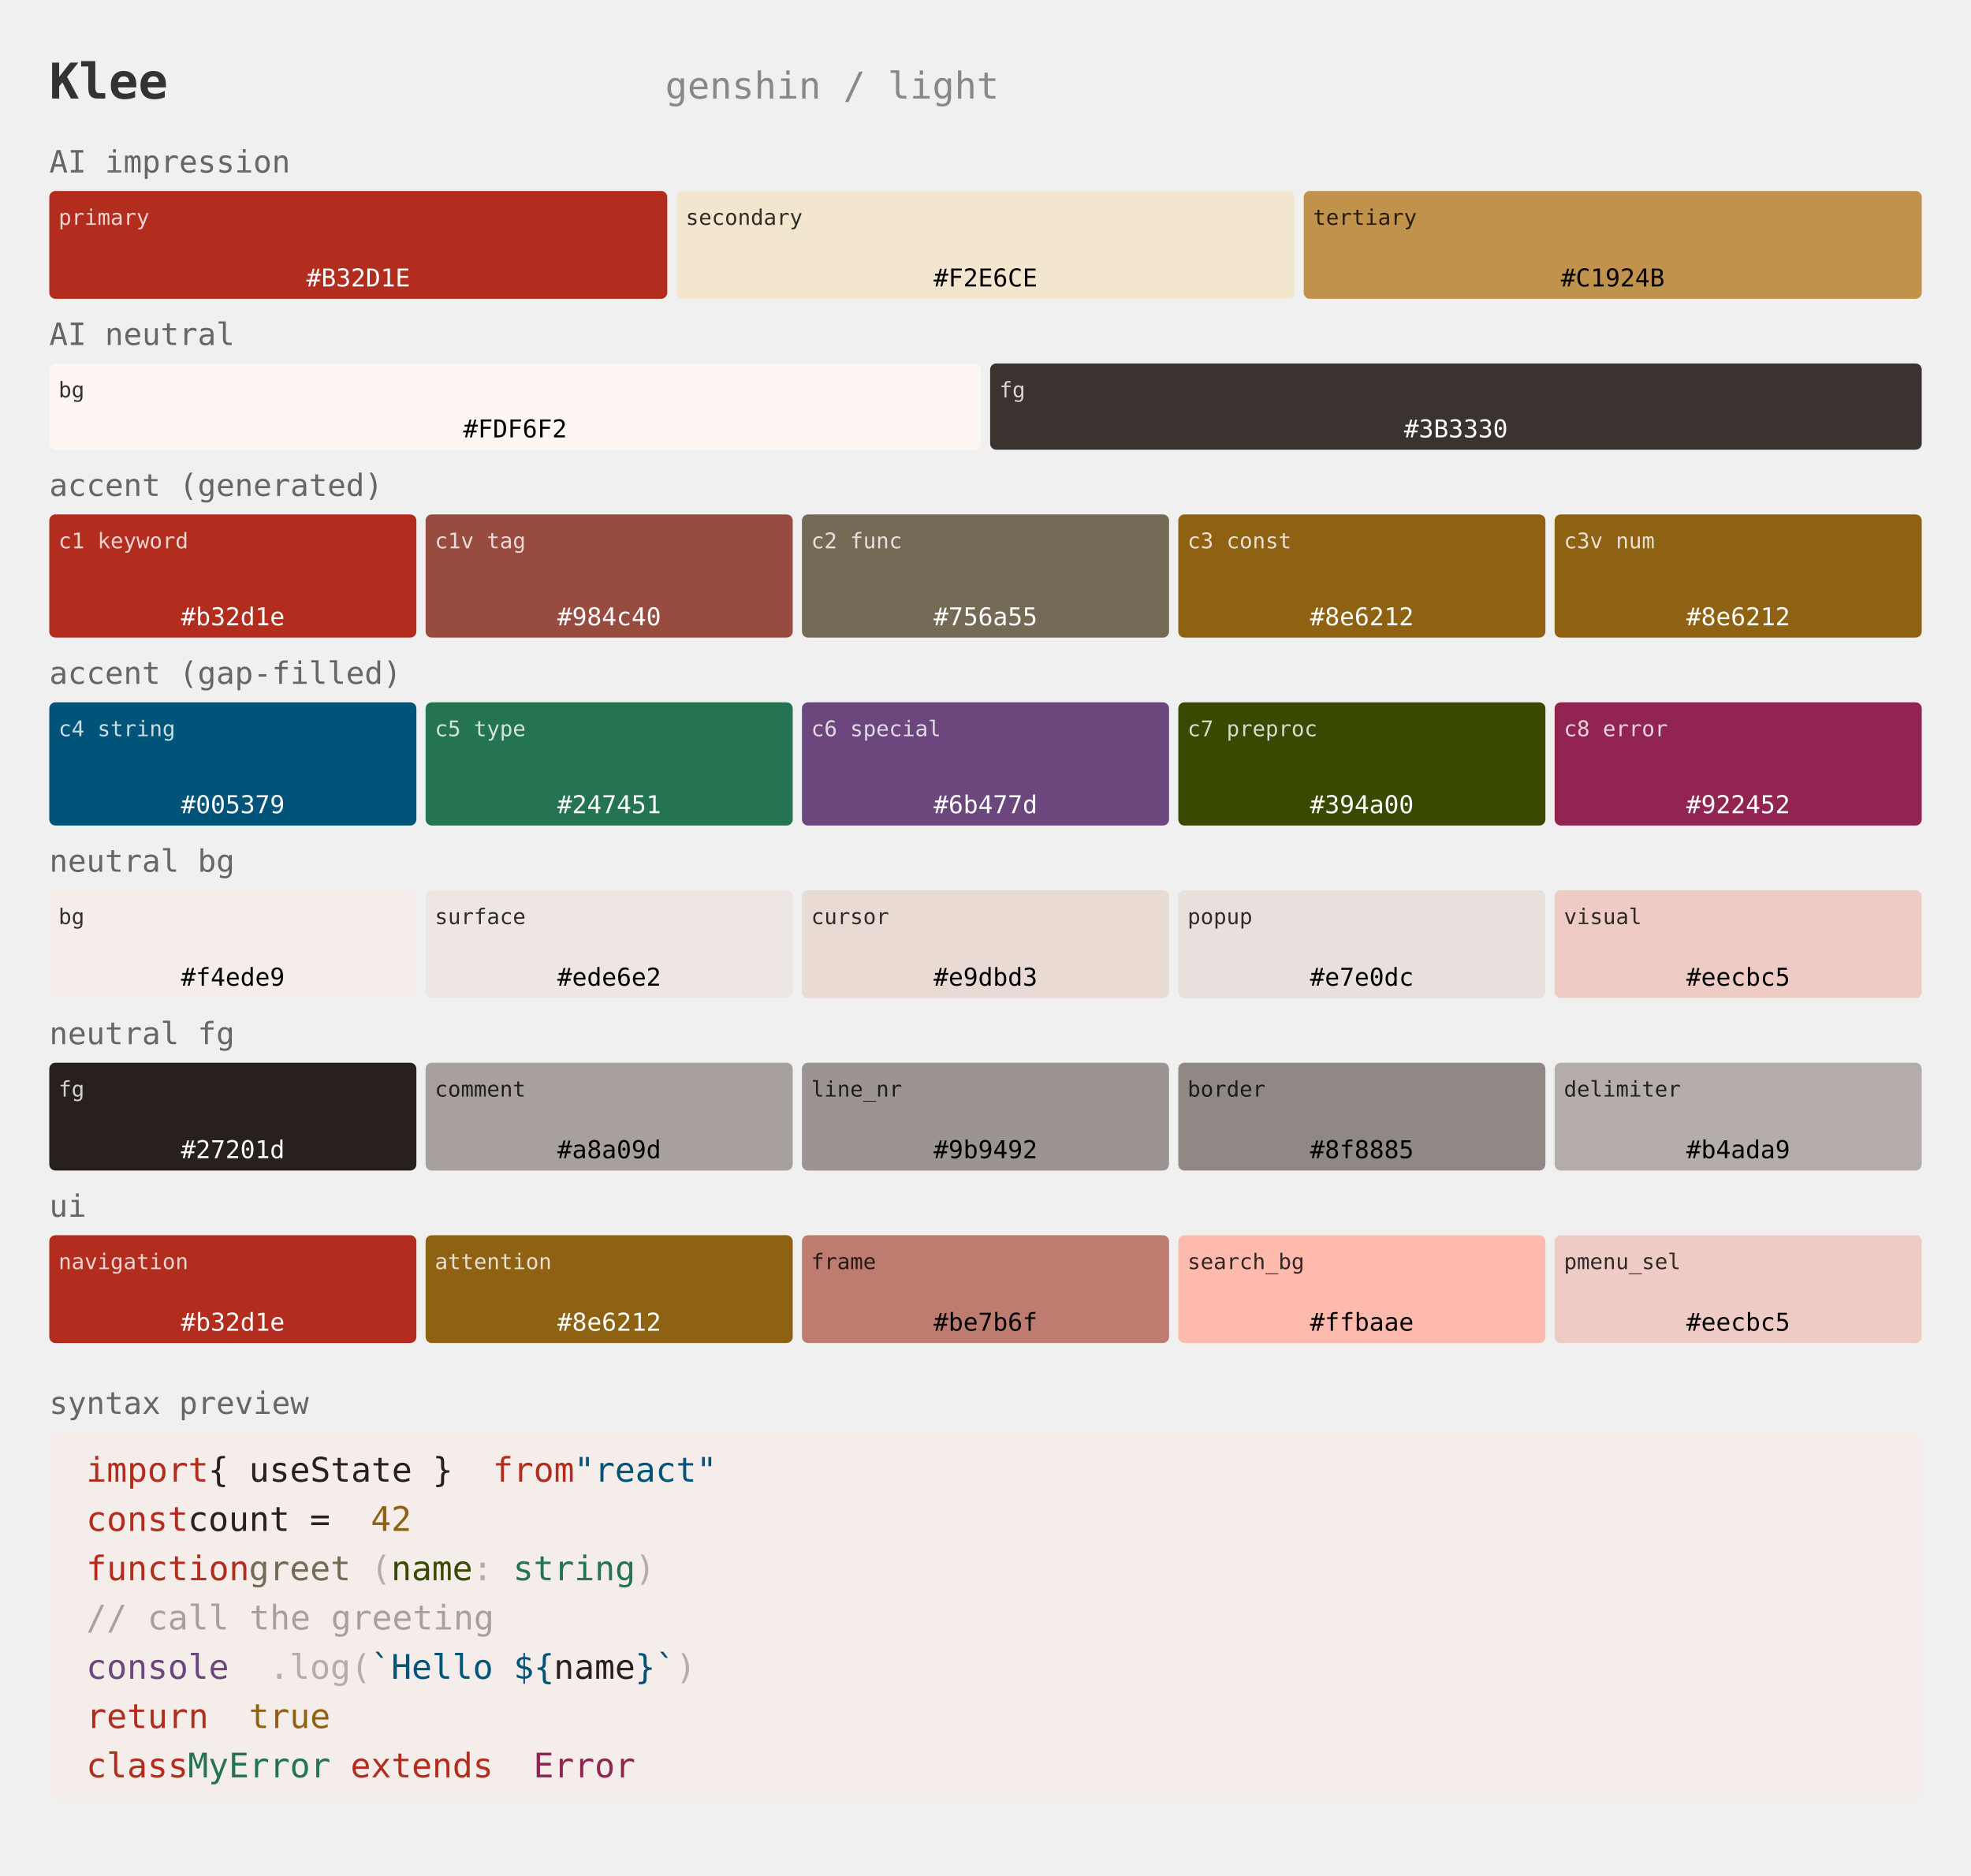
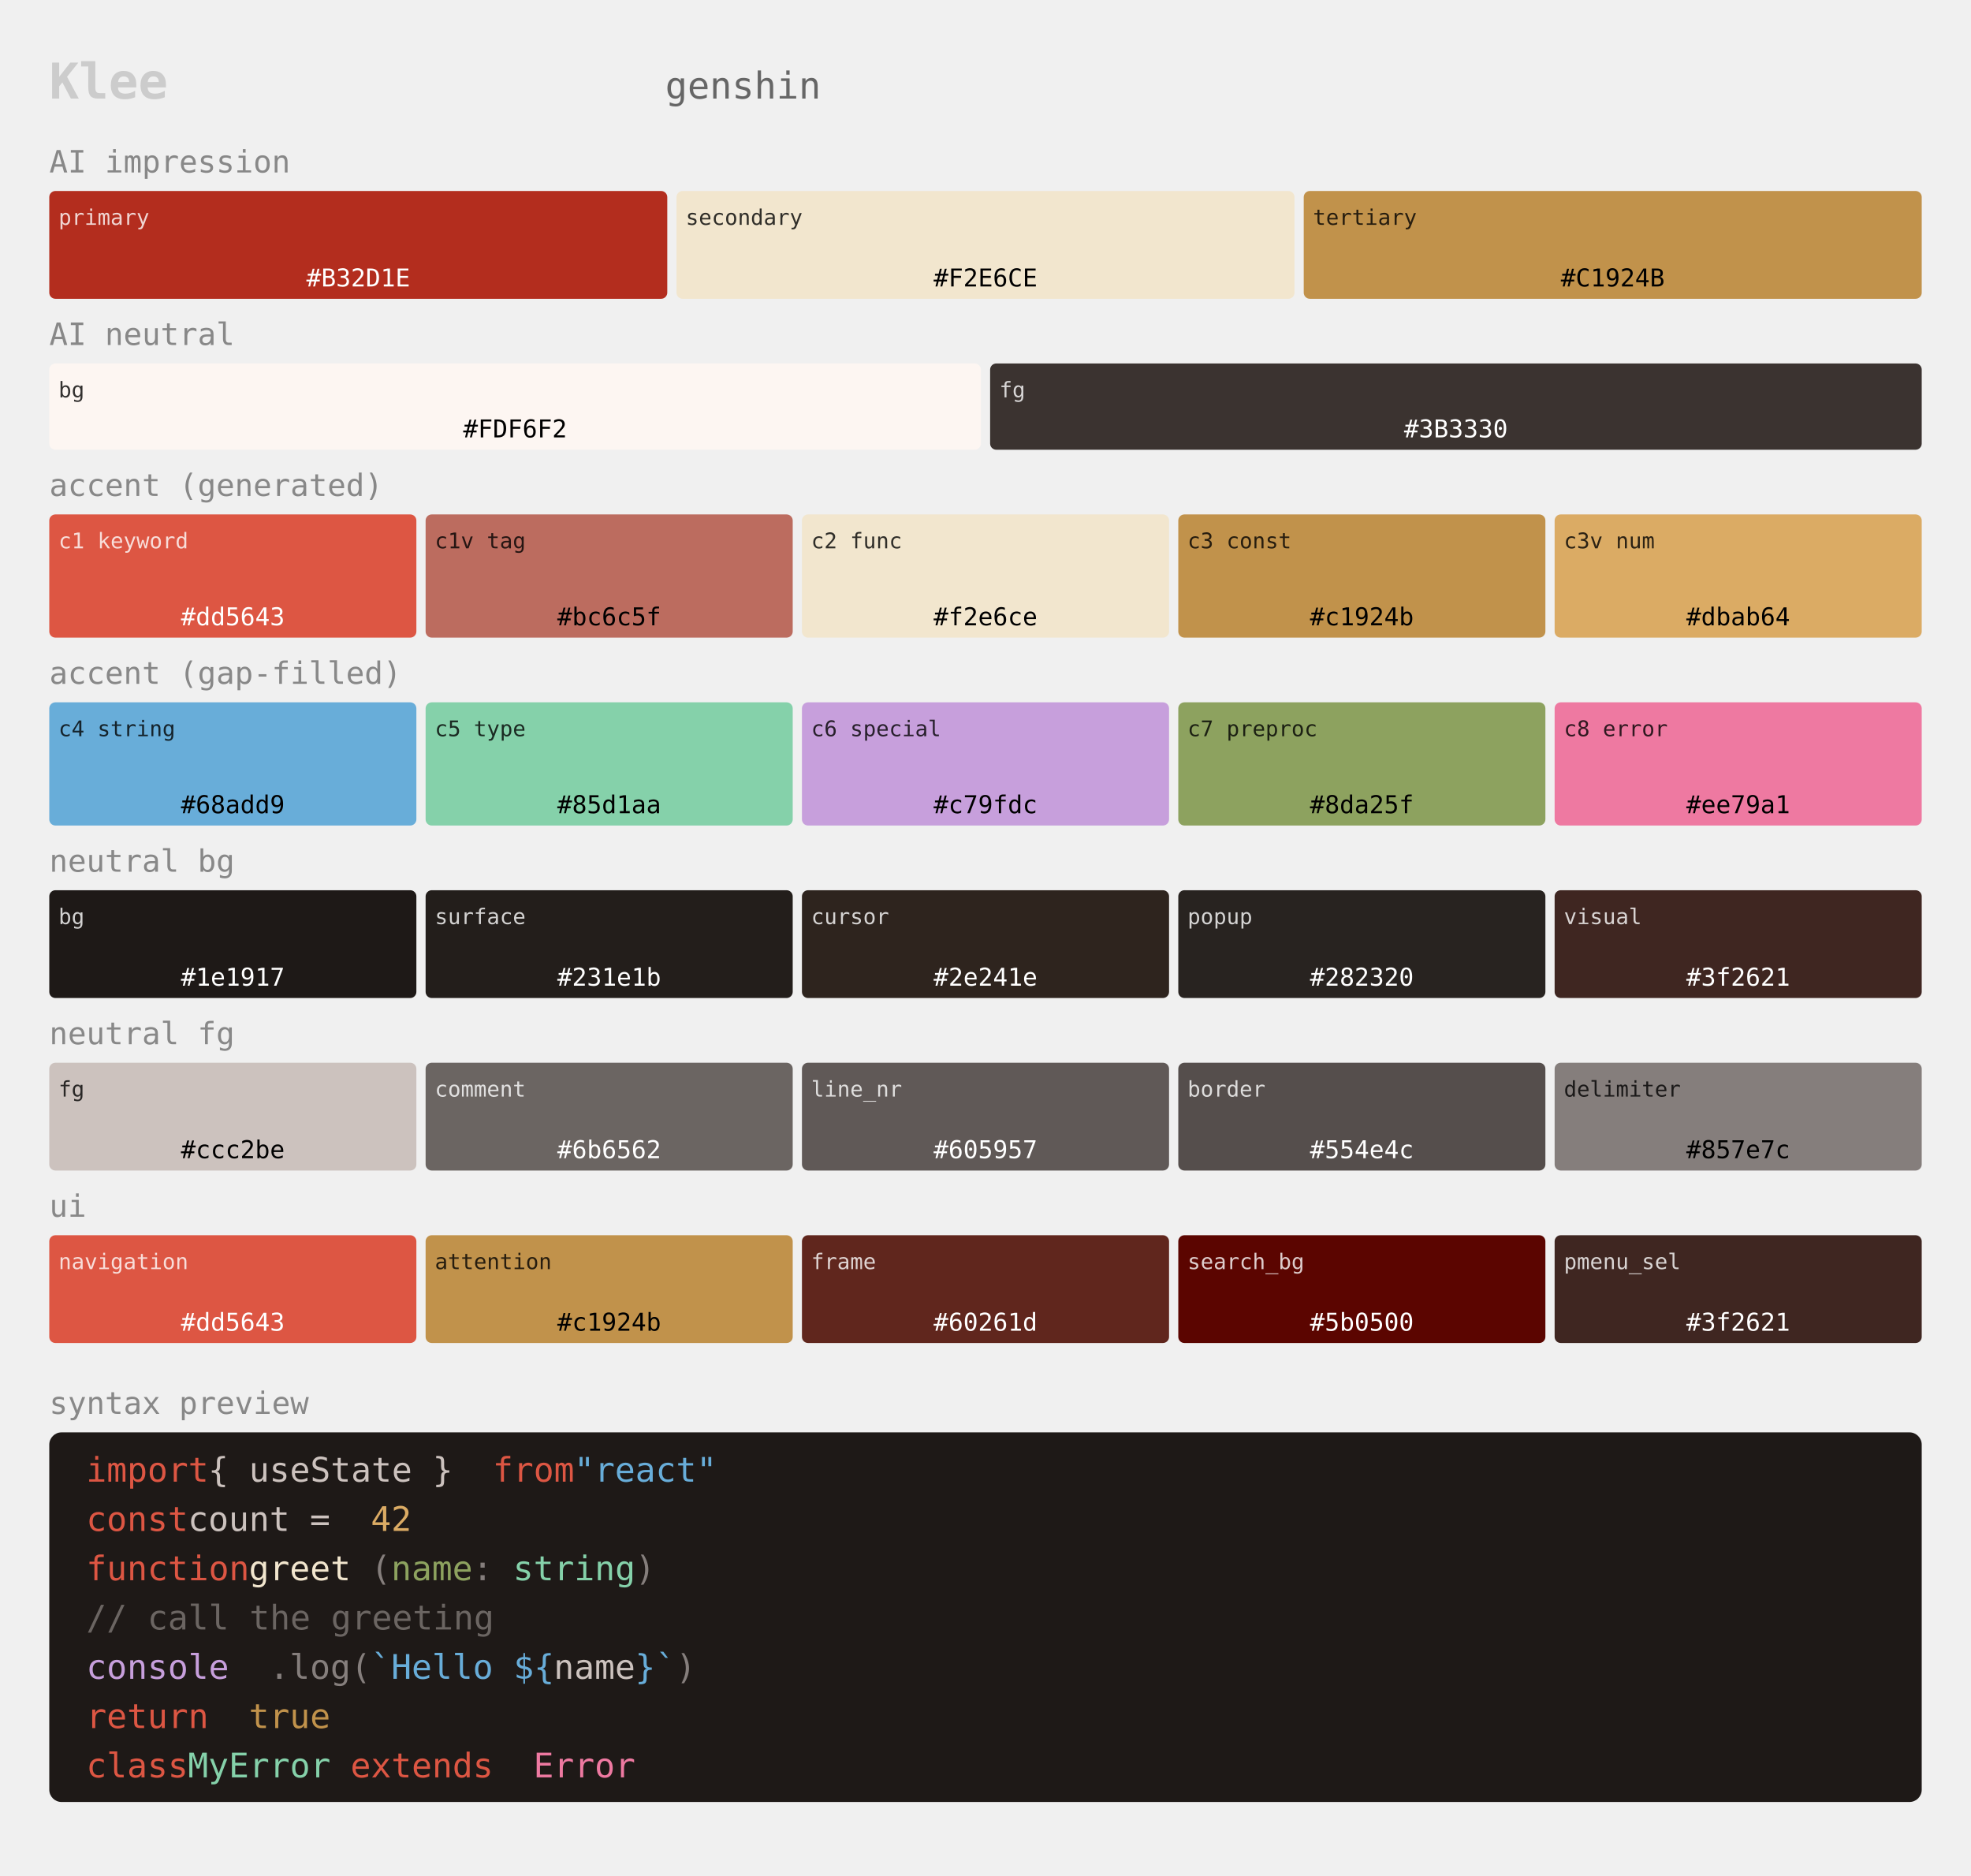
- <svg xmlns="http://www.w3.org/2000/svg" width="640" height="609" style="background:#f5f5f5; font-family:ui-monospace,monospace;">
-   <text x="16" y="32" fill="#333" font-size="16" font-weight="bold">Klee</text>
-   <text x="216" y="32" fill="#888" font-size="12">genshin / light</text>
-   <text x="16" y="56" fill="#666" font-size="10">AI impression</text>
+ <svg xmlns="http://www.w3.org/2000/svg" width="640" height="609" style="background:#0a0a0a; font-family:ui-monospace,monospace;">
+   <text x="16" y="32" fill="#ccc" font-size="16" font-weight="bold">Klee</text>
+   <text x="216" y="32" fill="#666" font-size="12">genshin</text>
+   <text x="16" y="56" fill="#888" font-size="10">AI impression</text>
  <rect x="16" y="62" width="200.667" height="35" fill="#B32D1E" rx="2" />
  <text x="19" y="73" fill="#ffffff" font-size="7" opacity="0.8">primary</text>
  <text x="116.333" y="93" fill="#ffffff" font-size="8" text-anchor="middle">#B32D1E</text>
  <rect x="219.667" y="62" width="200.667" height="35" fill="#F2E6CE" rx="2" />
  <text x="222.667" y="73" fill="#000000" font-size="7" opacity="0.8">secondary</text>
  <text x="320" y="93" fill="#000000" font-size="8" text-anchor="middle">#F2E6CE</text>
  <rect x="423.333" y="62" width="200.667" height="35" fill="#C1924B" rx="2" />
  <text x="426.333" y="73" fill="#000000" font-size="7" opacity="0.8">tertiary</text>
  <text x="523.667" y="93" fill="#000000" font-size="8" text-anchor="middle">#C1924B</text>
-   <text x="16" y="112" fill="#666" font-size="10">AI neutral</text>
+   <text x="16" y="112" fill="#888" font-size="10">AI neutral</text>
  <rect x="16" y="118" width="302.5" height="28" fill="#FDF6F2" rx="2" />
  <text x="19" y="129" fill="#000000" font-size="7" opacity="0.8">bg</text>
  <text x="167.25" y="142" fill="#000000" font-size="8" text-anchor="middle">#FDF6F2</text>
  <rect x="321.5" y="118" width="302.5" height="28" fill="#3B3330" rx="2" />
  <text x="324.5" y="129" fill="#ffffff" font-size="7" opacity="0.8">fg</text>
  <text x="472.75" y="142" fill="#ffffff" font-size="8" text-anchor="middle">#3B3330</text>
-   <text x="16" y="161" fill="#666" font-size="10">accent (generated)</text>
-   <rect x="16" y="167" width="119.2" height="40" fill="#b32d1e" rx="2" />
+   <text x="16" y="161" fill="#888" font-size="10">accent (generated)</text>
+   <rect x="16" y="167" width="119.2" height="40" fill="#dd5643" rx="2" />
  <text x="19" y="178" fill="#ffffff" font-size="7" opacity="0.8">c1 keyword</text>
-   <text x="75.6" y="203" fill="#ffffff" font-size="8" text-anchor="middle">#b32d1e</text>
-   <rect x="138.2" y="167" width="119.2" height="40" fill="#984c40" rx="2" />
-   <text x="141.2" y="178" fill="#ffffff" font-size="7" opacity="0.8">c1v tag</text>
-   <text x="197.8" y="203" fill="#ffffff" font-size="8" text-anchor="middle">#984c40</text>
-   <rect x="260.4" y="167" width="119.2" height="40" fill="#756a55" rx="2" />
-   <text x="263.4" y="178" fill="#ffffff" font-size="7" opacity="0.8">c2 func</text>
-   <text x="320" y="203" fill="#ffffff" font-size="8" text-anchor="middle">#756a55</text>
-   <rect x="382.6" y="167" width="119.2" height="40" fill="#8e6212" rx="2" />
-   <text x="385.6" y="178" fill="#ffffff" font-size="7" opacity="0.8">c3 const</text>
-   <text x="442.2" y="203" fill="#ffffff" font-size="8" text-anchor="middle">#8e6212</text>
-   <rect x="504.8" y="167" width="119.2" height="40" fill="#8e6212" rx="2" />
-   <text x="507.8" y="178" fill="#ffffff" font-size="7" opacity="0.8">c3v num</text>
-   <text x="564.4" y="203" fill="#ffffff" font-size="8" text-anchor="middle">#8e6212</text>
-   <text x="16" y="222" fill="#666" font-size="10">accent (gap-filled)</text>
-   <rect x="16" y="228" width="119.2" height="40" fill="#005379" rx="2" />
-   <text x="19" y="239" fill="#ffffff" font-size="7" opacity="0.8">c4 string</text>
-   <text x="75.6" y="264" fill="#ffffff" font-size="8" text-anchor="middle">#005379</text>
-   <rect x="138.2" y="228" width="119.2" height="40" fill="#247451" rx="2" />
-   <text x="141.2" y="239" fill="#ffffff" font-size="7" opacity="0.8">c5 type</text>
-   <text x="197.8" y="264" fill="#ffffff" font-size="8" text-anchor="middle">#247451</text>
-   <rect x="260.4" y="228" width="119.2" height="40" fill="#6b477d" rx="2" />
-   <text x="263.4" y="239" fill="#ffffff" font-size="7" opacity="0.8">c6 special</text>
-   <text x="320" y="264" fill="#ffffff" font-size="8" text-anchor="middle">#6b477d</text>
-   <rect x="382.6" y="228" width="119.2" height="40" fill="#394a00" rx="2" />
-   <text x="385.6" y="239" fill="#ffffff" font-size="7" opacity="0.8">c7 preproc</text>
-   <text x="442.2" y="264" fill="#ffffff" font-size="8" text-anchor="middle">#394a00</text>
-   <rect x="504.8" y="228" width="119.2" height="40" fill="#922452" rx="2" />
-   <text x="507.8" y="239" fill="#ffffff" font-size="7" opacity="0.8">c8 error</text>
-   <text x="564.4" y="264" fill="#ffffff" font-size="8" text-anchor="middle">#922452</text>
-   <text x="16" y="283" fill="#666" font-size="10">neutral bg</text>
-   <rect x="16" y="289" width="119.2" height="35" fill="#f4ede9" rx="2" />
-   <text x="19" y="300" fill="#000000" font-size="7" opacity="0.8">bg</text>
-   <text x="75.6" y="320" fill="#000000" font-size="8" text-anchor="middle">#f4ede9</text>
-   <rect x="138.2" y="289" width="119.2" height="35" fill="#ede6e2" rx="2" />
-   <text x="141.2" y="300" fill="#000000" font-size="7" opacity="0.8">surface</text>
-   <text x="197.8" y="320" fill="#000000" font-size="8" text-anchor="middle">#ede6e2</text>
-   <rect x="260.4" y="289" width="119.2" height="35" fill="#e9dbd3" rx="2" />
-   <text x="263.4" y="300" fill="#000000" font-size="7" opacity="0.8">cursor</text>
-   <text x="320" y="320" fill="#000000" font-size="8" text-anchor="middle">#e9dbd3</text>
-   <rect x="382.6" y="289" width="119.2" height="35" fill="#e7e0dc" rx="2" />
-   <text x="385.6" y="300" fill="#000000" font-size="7" opacity="0.8">popup</text>
-   <text x="442.2" y="320" fill="#000000" font-size="8" text-anchor="middle">#e7e0dc</text>
-   <rect x="504.8" y="289" width="119.2" height="35" fill="#eecbc5" rx="2" />
-   <text x="507.8" y="300" fill="#000000" font-size="7" opacity="0.8">visual</text>
-   <text x="564.4" y="320" fill="#000000" font-size="8" text-anchor="middle">#eecbc5</text>
-   <text x="16" y="339" fill="#666" font-size="10">neutral fg</text>
-   <rect x="16" y="345" width="119.2" height="35" fill="#27201d" rx="2" />
-   <text x="19" y="356" fill="#ffffff" font-size="7" opacity="0.8">fg</text>
-   <text x="75.6" y="376" fill="#ffffff" font-size="8" text-anchor="middle">#27201d</text>
-   <rect x="138.2" y="345" width="119.2" height="35" fill="#a8a09d" rx="2" />
-   <text x="141.2" y="356" fill="#000000" font-size="7" opacity="0.8">comment</text>
-   <text x="197.8" y="376" fill="#000000" font-size="8" text-anchor="middle">#a8a09d</text>
-   <rect x="260.4" y="345" width="119.2" height="35" fill="#9b9492" rx="2" />
-   <text x="263.4" y="356" fill="#000000" font-size="7" opacity="0.8">line_nr</text>
-   <text x="320" y="376" fill="#000000" font-size="8" text-anchor="middle">#9b9492</text>
-   <rect x="382.6" y="345" width="119.2" height="35" fill="#8f8885" rx="2" />
-   <text x="385.6" y="356" fill="#000000" font-size="7" opacity="0.8">border</text>
-   <text x="442.2" y="376" fill="#000000" font-size="8" text-anchor="middle">#8f8885</text>
-   <rect x="504.8" y="345" width="119.2" height="35" fill="#b4ada9" rx="2" />
+   <text x="75.6" y="203" fill="#ffffff" font-size="8" text-anchor="middle">#dd5643</text>
+   <rect x="138.2" y="167" width="119.2" height="40" fill="#bc6c5f" rx="2" />
+   <text x="141.2" y="178" fill="#000000" font-size="7" opacity="0.8">c1v tag</text>
+   <text x="197.8" y="203" fill="#000000" font-size="8" text-anchor="middle">#bc6c5f</text>
+   <rect x="260.4" y="167" width="119.2" height="40" fill="#f2e6ce" rx="2" />
+   <text x="263.4" y="178" fill="#000000" font-size="7" opacity="0.8">c2 func</text>
+   <text x="320" y="203" fill="#000000" font-size="8" text-anchor="middle">#f2e6ce</text>
+   <rect x="382.6" y="167" width="119.2" height="40" fill="#c1924b" rx="2" />
+   <text x="385.6" y="178" fill="#000000" font-size="7" opacity="0.8">c3 const</text>
+   <text x="442.2" y="203" fill="#000000" font-size="8" text-anchor="middle">#c1924b</text>
+   <rect x="504.8" y="167" width="119.2" height="40" fill="#dbab64" rx="2" />
+   <text x="507.8" y="178" fill="#000000" font-size="7" opacity="0.8">c3v num</text>
+   <text x="564.4" y="203" fill="#000000" font-size="8" text-anchor="middle">#dbab64</text>
+   <text x="16" y="222" fill="#888" font-size="10">accent (gap-filled)</text>
+   <rect x="16" y="228" width="119.2" height="40" fill="#68add9" rx="2" />
+   <text x="19" y="239" fill="#000000" font-size="7" opacity="0.8">c4 string</text>
+   <text x="75.6" y="264" fill="#000000" font-size="8" text-anchor="middle">#68add9</text>
+   <rect x="138.2" y="228" width="119.2" height="40" fill="#85d1aa" rx="2" />
+   <text x="141.2" y="239" fill="#000000" font-size="7" opacity="0.8">c5 type</text>
+   <text x="197.8" y="264" fill="#000000" font-size="8" text-anchor="middle">#85d1aa</text>
+   <rect x="260.4" y="228" width="119.2" height="40" fill="#c79fdc" rx="2" />
+   <text x="263.4" y="239" fill="#000000" font-size="7" opacity="0.8">c6 special</text>
+   <text x="320" y="264" fill="#000000" font-size="8" text-anchor="middle">#c79fdc</text>
+   <rect x="382.6" y="228" width="119.2" height="40" fill="#8da25f" rx="2" />
+   <text x="385.6" y="239" fill="#000000" font-size="7" opacity="0.8">c7 preproc</text>
+   <text x="442.2" y="264" fill="#000000" font-size="8" text-anchor="middle">#8da25f</text>
+   <rect x="504.8" y="228" width="119.2" height="40" fill="#ee79a1" rx="2" />
+   <text x="507.8" y="239" fill="#000000" font-size="7" opacity="0.8">c8 error</text>
+   <text x="564.4" y="264" fill="#000000" font-size="8" text-anchor="middle">#ee79a1</text>
+   <text x="16" y="283" fill="#888" font-size="10">neutral bg</text>
+   <rect x="16" y="289" width="119.2" height="35" fill="#1e1917" rx="2" />
+   <text x="19" y="300" fill="#ffffff" font-size="7" opacity="0.8">bg</text>
+   <text x="75.6" y="320" fill="#ffffff" font-size="8" text-anchor="middle">#1e1917</text>
+   <rect x="138.2" y="289" width="119.2" height="35" fill="#231e1b" rx="2" />
+   <text x="141.2" y="300" fill="#ffffff" font-size="7" opacity="0.8">surface</text>
+   <text x="197.8" y="320" fill="#ffffff" font-size="8" text-anchor="middle">#231e1b</text>
+   <rect x="260.4" y="289" width="119.2" height="35" fill="#2e241e" rx="2" />
+   <text x="263.4" y="300" fill="#ffffff" font-size="7" opacity="0.8">cursor</text>
+   <text x="320" y="320" fill="#ffffff" font-size="8" text-anchor="middle">#2e241e</text>
+   <rect x="382.6" y="289" width="119.2" height="35" fill="#282320" rx="2" />
+   <text x="385.6" y="300" fill="#ffffff" font-size="7" opacity="0.8">popup</text>
+   <text x="442.2" y="320" fill="#ffffff" font-size="8" text-anchor="middle">#282320</text>
+   <rect x="504.8" y="289" width="119.2" height="35" fill="#3f2621" rx="2" />
+   <text x="507.8" y="300" fill="#ffffff" font-size="7" opacity="0.8">visual</text>
+   <text x="564.4" y="320" fill="#ffffff" font-size="8" text-anchor="middle">#3f2621</text>
+   <text x="16" y="339" fill="#888" font-size="10">neutral fg</text>
+   <rect x="16" y="345" width="119.2" height="35" fill="#ccc2be" rx="2" />
+   <text x="19" y="356" fill="#000000" font-size="7" opacity="0.8">fg</text>
+   <text x="75.6" y="376" fill="#000000" font-size="8" text-anchor="middle">#ccc2be</text>
+   <rect x="138.2" y="345" width="119.2" height="35" fill="#6b6562" rx="2" />
+   <text x="141.2" y="356" fill="#ffffff" font-size="7" opacity="0.8">comment</text>
+   <text x="197.8" y="376" fill="#ffffff" font-size="8" text-anchor="middle">#6b6562</text>
+   <rect x="260.4" y="345" width="119.2" height="35" fill="#605957" rx="2" />
+   <text x="263.4" y="356" fill="#ffffff" font-size="7" opacity="0.8">line_nr</text>
+   <text x="320" y="376" fill="#ffffff" font-size="8" text-anchor="middle">#605957</text>
+   <rect x="382.6" y="345" width="119.2" height="35" fill="#554e4c" rx="2" />
+   <text x="385.6" y="356" fill="#ffffff" font-size="7" opacity="0.8">border</text>
+   <text x="442.2" y="376" fill="#ffffff" font-size="8" text-anchor="middle">#554e4c</text>
+   <rect x="504.8" y="345" width="119.2" height="35" fill="#857e7c" rx="2" />
  <text x="507.8" y="356" fill="#000000" font-size="7" opacity="0.8">delimiter</text>
-   <text x="564.4" y="376" fill="#000000" font-size="8" text-anchor="middle">#b4ada9</text>
-   <text x="16" y="395" fill="#666" font-size="10">ui</text>
-   <rect x="16" y="401" width="119.2" height="35" fill="#b32d1e" rx="2" />
+   <text x="564.4" y="376" fill="#000000" font-size="8" text-anchor="middle">#857e7c</text>
+   <text x="16" y="395" fill="#888" font-size="10">ui</text>
+   <rect x="16" y="401" width="119.2" height="35" fill="#dd5643" rx="2" />
  <text x="19" y="412" fill="#ffffff" font-size="7" opacity="0.8">navigation</text>
-   <text x="75.6" y="432" fill="#ffffff" font-size="8" text-anchor="middle">#b32d1e</text>
-   <rect x="138.2" y="401" width="119.2" height="35" fill="#8e6212" rx="2" />
-   <text x="141.2" y="412" fill="#ffffff" font-size="7" opacity="0.8">attention</text>
-   <text x="197.8" y="432" fill="#ffffff" font-size="8" text-anchor="middle">#8e6212</text>
-   <rect x="260.4" y="401" width="119.2" height="35" fill="#be7b6f" rx="2" />
-   <text x="263.4" y="412" fill="#000000" font-size="7" opacity="0.8">frame</text>
-   <text x="320" y="432" fill="#000000" font-size="8" text-anchor="middle">#be7b6f</text>
-   <rect x="382.6" y="401" width="119.2" height="35" fill="#ffbaae" rx="2" />
-   <text x="385.6" y="412" fill="#000000" font-size="7" opacity="0.8">search_bg</text>
-   <text x="442.2" y="432" fill="#000000" font-size="8" text-anchor="middle">#ffbaae</text>
-   <rect x="504.8" y="401" width="119.2" height="35" fill="#eecbc5" rx="2" />
-   <text x="507.8" y="412" fill="#000000" font-size="7" opacity="0.8">pmenu_sel</text>
-   <text x="564.4" y="432" fill="#000000" font-size="8" text-anchor="middle">#eecbc5</text>
-   <text x="16" y="459" fill="#666" font-size="10">syntax preview</text>
-   <rect x="16" y="465" width="608" height="120" fill="#f4ede9" rx="4" />
-   <text x="28" y="481" fill="#b32d1e" font-size="11" font-family="monospace">import</text>
-   <text x="67.6" y="481" fill="#27201d" font-size="11" font-family="monospace"> { useState } </text>
-   <text x="160" y="481" fill="#b32d1e" font-size="11" font-family="monospace">from</text>
-   <text x="186.4" y="481" fill="#005379" font-size="11" font-family="monospace"> "react"</text>
-   <text x="28" y="497" fill="#b32d1e" font-size="11" font-family="monospace">const</text>
-   <text x="61" y="497" fill="#27201d" font-size="11" font-family="monospace"> count</text>
-   <text x="100.6" y="497" fill="#27201d" font-size="11" font-family="monospace"> = </text>
-   <text x="120.4" y="497" fill="#8e6212" font-size="11" font-family="monospace">42</text>
-   <text x="28" y="513" fill="#b32d1e" font-size="11" font-family="monospace">function</text>
-   <text x="80.8" y="513" fill="#756a55" font-size="11" font-family="monospace"> greet</text>
-   <text x="120.4" y="513" fill="#b4ada9" font-size="11" font-family="monospace">(</text>
-   <text x="127" y="513" fill="#394a00" font-size="11" font-family="monospace">name</text>
-   <text x="153.4" y="513" fill="#b4ada9" font-size="11" font-family="monospace">: </text>
-   <text x="166.6" y="513" fill="#247451" font-size="11" font-family="monospace">string</text>
-   <text x="206.2" y="513" fill="#b4ada9" font-size="11" font-family="monospace">)</text>
-   <text x="28" y="529" fill="#a8a09d" font-size="11" font-family="monospace">  // call the greeting</text>
-   <text x="28" y="545" fill="#6b477d" font-size="11" font-family="monospace">  console</text>
-   <text x="87.4" y="545" fill="#b4ada9" font-size="11" font-family="monospace">.log(</text>
-   <text x="120.4" y="545" fill="#005379" font-size="11" font-family="monospace">`Hello ${</text>
-   <text x="179.8" y="545" fill="#27201d" font-size="11" font-family="monospace">name</text>
-   <text x="206.2" y="545" fill="#005379" font-size="11" font-family="monospace">}`</text>
-   <text x="219.4" y="545" fill="#b4ada9" font-size="11" font-family="monospace">)</text>
-   <text x="28" y="561" fill="#b32d1e" font-size="11" font-family="monospace">  return</text>
-   <text x="80.8" y="561" fill="#8e6212" font-size="11" font-family="monospace"> true</text>
-   <text x="28" y="577" fill="#b32d1e" font-size="11" font-family="monospace">class</text>
-   <text x="61" y="577" fill="#247451" font-size="11" font-family="monospace"> MyError</text>
-   <text x="113.8" y="577" fill="#b32d1e" font-size="11" font-family="monospace"> extends </text>
-   <text x="173.2" y="577" fill="#922452" font-size="11" font-family="monospace">Error</text>
+   <text x="75.6" y="432" fill="#ffffff" font-size="8" text-anchor="middle">#dd5643</text>
+   <rect x="138.2" y="401" width="119.2" height="35" fill="#c1924b" rx="2" />
+   <text x="141.2" y="412" fill="#000000" font-size="7" opacity="0.8">attention</text>
+   <text x="197.8" y="432" fill="#000000" font-size="8" text-anchor="middle">#c1924b</text>
+   <rect x="260.4" y="401" width="119.2" height="35" fill="#60261d" rx="2" />
+   <text x="263.4" y="412" fill="#ffffff" font-size="7" opacity="0.8">frame</text>
+   <text x="320" y="432" fill="#ffffff" font-size="8" text-anchor="middle">#60261d</text>
+   <rect x="382.6" y="401" width="119.2" height="35" fill="#5b0500" rx="2" />
+   <text x="385.6" y="412" fill="#ffffff" font-size="7" opacity="0.8">search_bg</text>
+   <text x="442.2" y="432" fill="#ffffff" font-size="8" text-anchor="middle">#5b0500</text>
+   <rect x="504.8" y="401" width="119.2" height="35" fill="#3f2621" rx="2" />
+   <text x="507.8" y="412" fill="#ffffff" font-size="7" opacity="0.8">pmenu_sel</text>
+   <text x="564.4" y="432" fill="#ffffff" font-size="8" text-anchor="middle">#3f2621</text>
+   <text x="16" y="459" fill="#888" font-size="10">syntax preview</text>
+   <rect x="16" y="465" width="608" height="120" fill="#1e1917" rx="4" />
+   <text x="28" y="481" fill="#dd5643" font-size="11" font-family="monospace">import</text>
+   <text x="67.6" y="481" fill="#ccc2be" font-size="11" font-family="monospace"> { useState } </text>
+   <text x="160" y="481" fill="#dd5643" font-size="11" font-family="monospace">from</text>
+   <text x="186.4" y="481" fill="#68add9" font-size="11" font-family="monospace"> "react"</text>
+   <text x="28" y="497" fill="#dd5643" font-size="11" font-family="monospace">const</text>
+   <text x="61" y="497" fill="#ccc2be" font-size="11" font-family="monospace"> count</text>
+   <text x="100.6" y="497" fill="#ccc2be" font-size="11" font-family="monospace"> = </text>
+   <text x="120.4" y="497" fill="#dbab64" font-size="11" font-family="monospace">42</text>
+   <text x="28" y="513" fill="#dd5643" font-size="11" font-family="monospace">function</text>
+   <text x="80.8" y="513" fill="#f2e6ce" font-size="11" font-family="monospace"> greet</text>
+   <text x="120.4" y="513" fill="#857e7c" font-size="11" font-family="monospace">(</text>
+   <text x="127" y="513" fill="#8da25f" font-size="11" font-family="monospace">name</text>
+   <text x="153.4" y="513" fill="#857e7c" font-size="11" font-family="monospace">: </text>
+   <text x="166.6" y="513" fill="#85d1aa" font-size="11" font-family="monospace">string</text>
+   <text x="206.2" y="513" fill="#857e7c" font-size="11" font-family="monospace">)</text>
+   <text x="28" y="529" fill="#6b6562" font-size="11" font-family="monospace">  // call the greeting</text>
+   <text x="28" y="545" fill="#c79fdc" font-size="11" font-family="monospace">  console</text>
+   <text x="87.4" y="545" fill="#857e7c" font-size="11" font-family="monospace">.log(</text>
+   <text x="120.4" y="545" fill="#68add9" font-size="11" font-family="monospace">`Hello ${</text>
+   <text x="179.8" y="545" fill="#ccc2be" font-size="11" font-family="monospace">name</text>
+   <text x="206.2" y="545" fill="#68add9" font-size="11" font-family="monospace">}`</text>
+   <text x="219.4" y="545" fill="#857e7c" font-size="11" font-family="monospace">)</text>
+   <text x="28" y="561" fill="#dd5643" font-size="11" font-family="monospace">  return</text>
+   <text x="80.8" y="561" fill="#c1924b" font-size="11" font-family="monospace"> true</text>
+   <text x="28" y="577" fill="#dd5643" font-size="11" font-family="monospace">class</text>
+   <text x="61" y="577" fill="#85d1aa" font-size="11" font-family="monospace"> MyError</text>
+   <text x="113.8" y="577" fill="#dd5643" font-size="11" font-family="monospace"> extends </text>
+   <text x="173.2" y="577" fill="#ee79a1" font-size="11" font-family="monospace">Error</text>
</svg>
